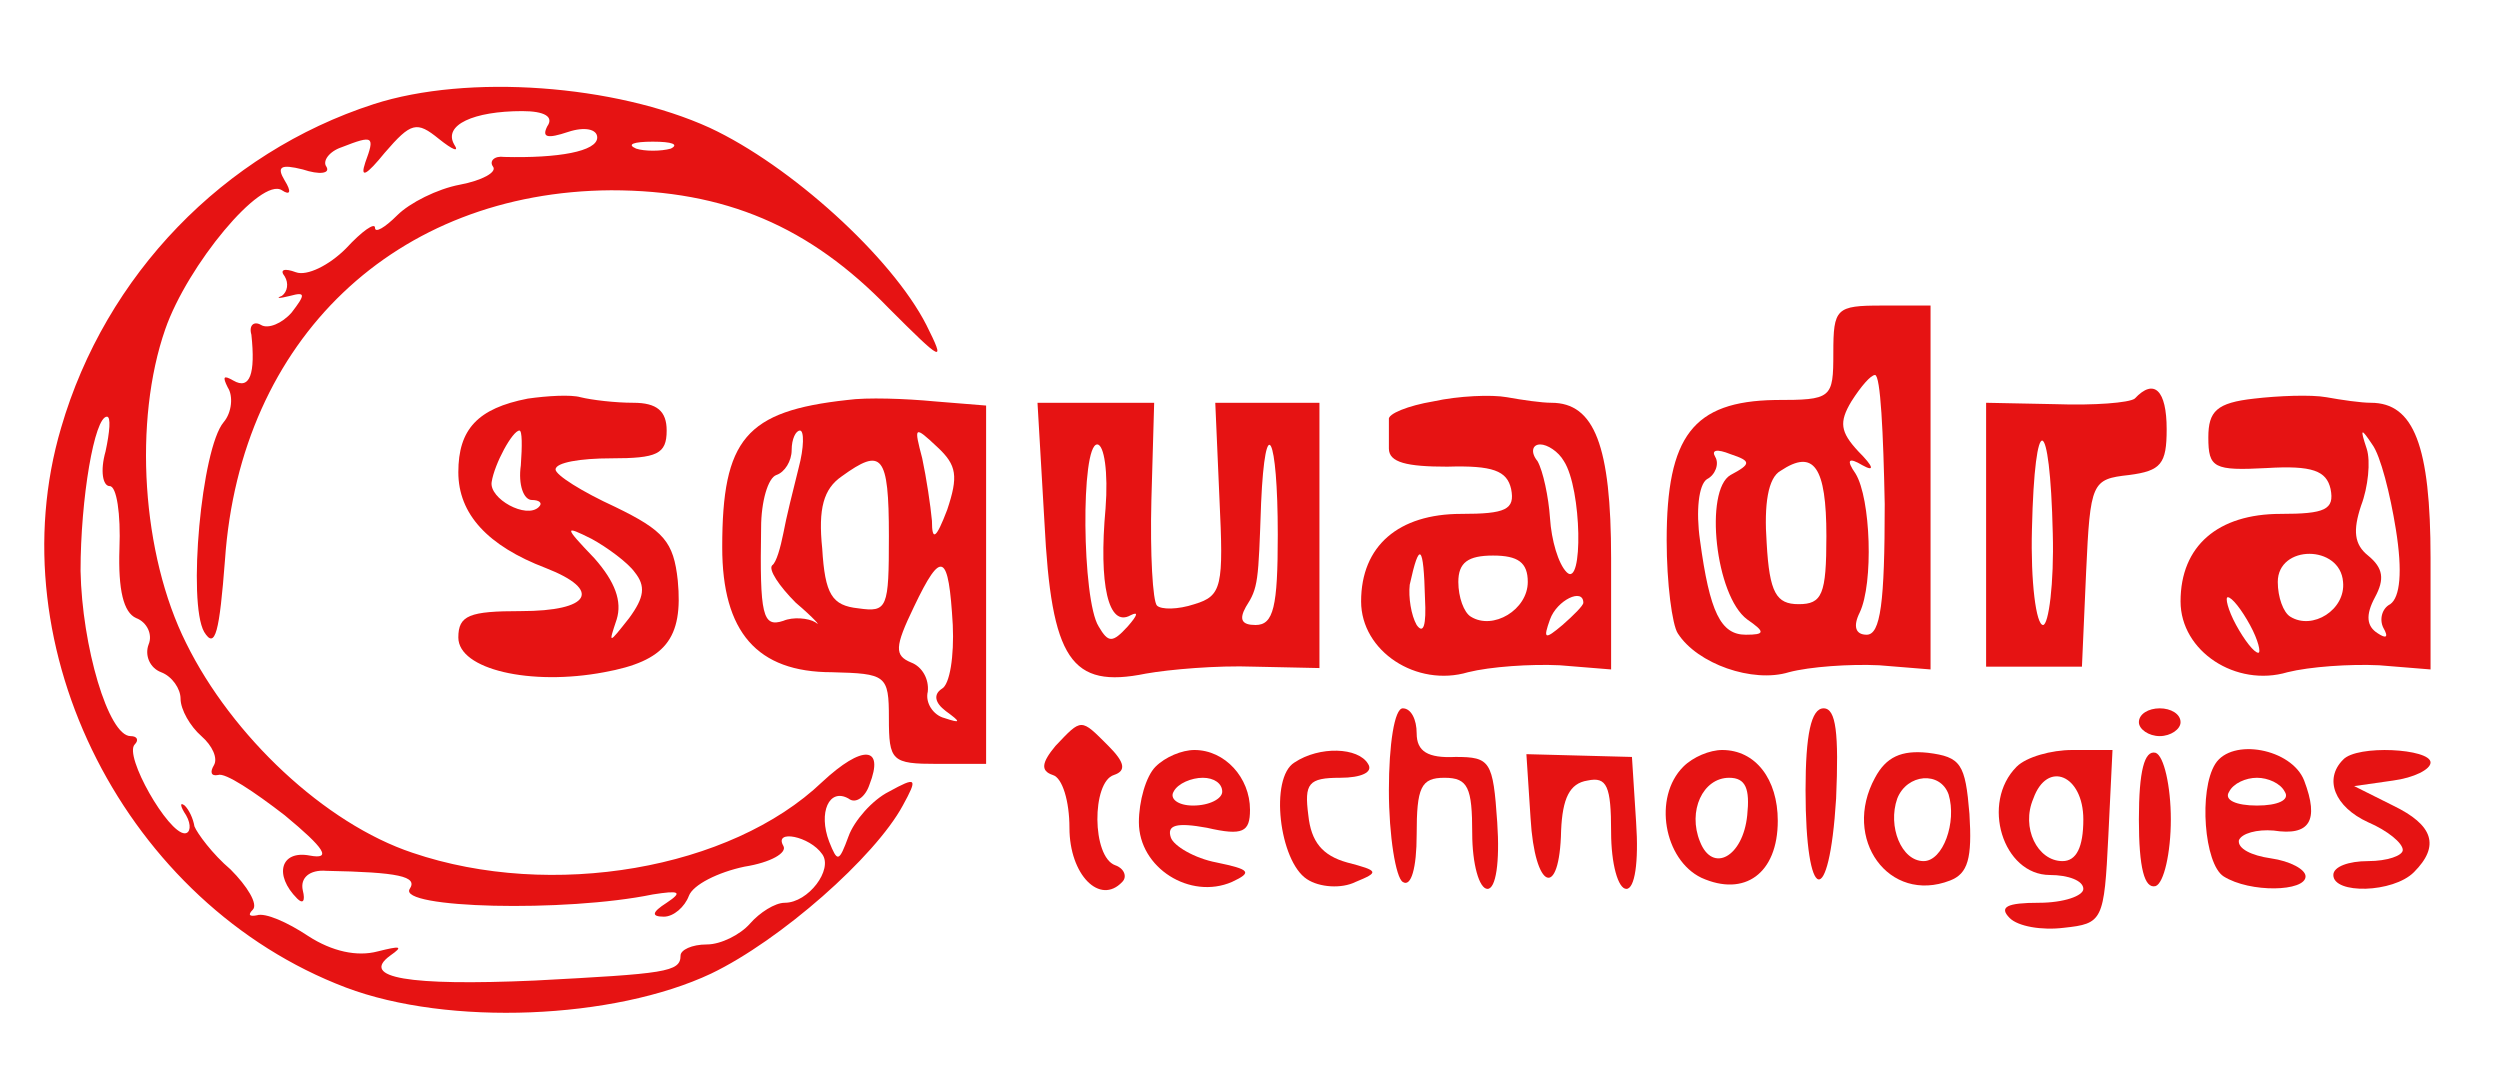
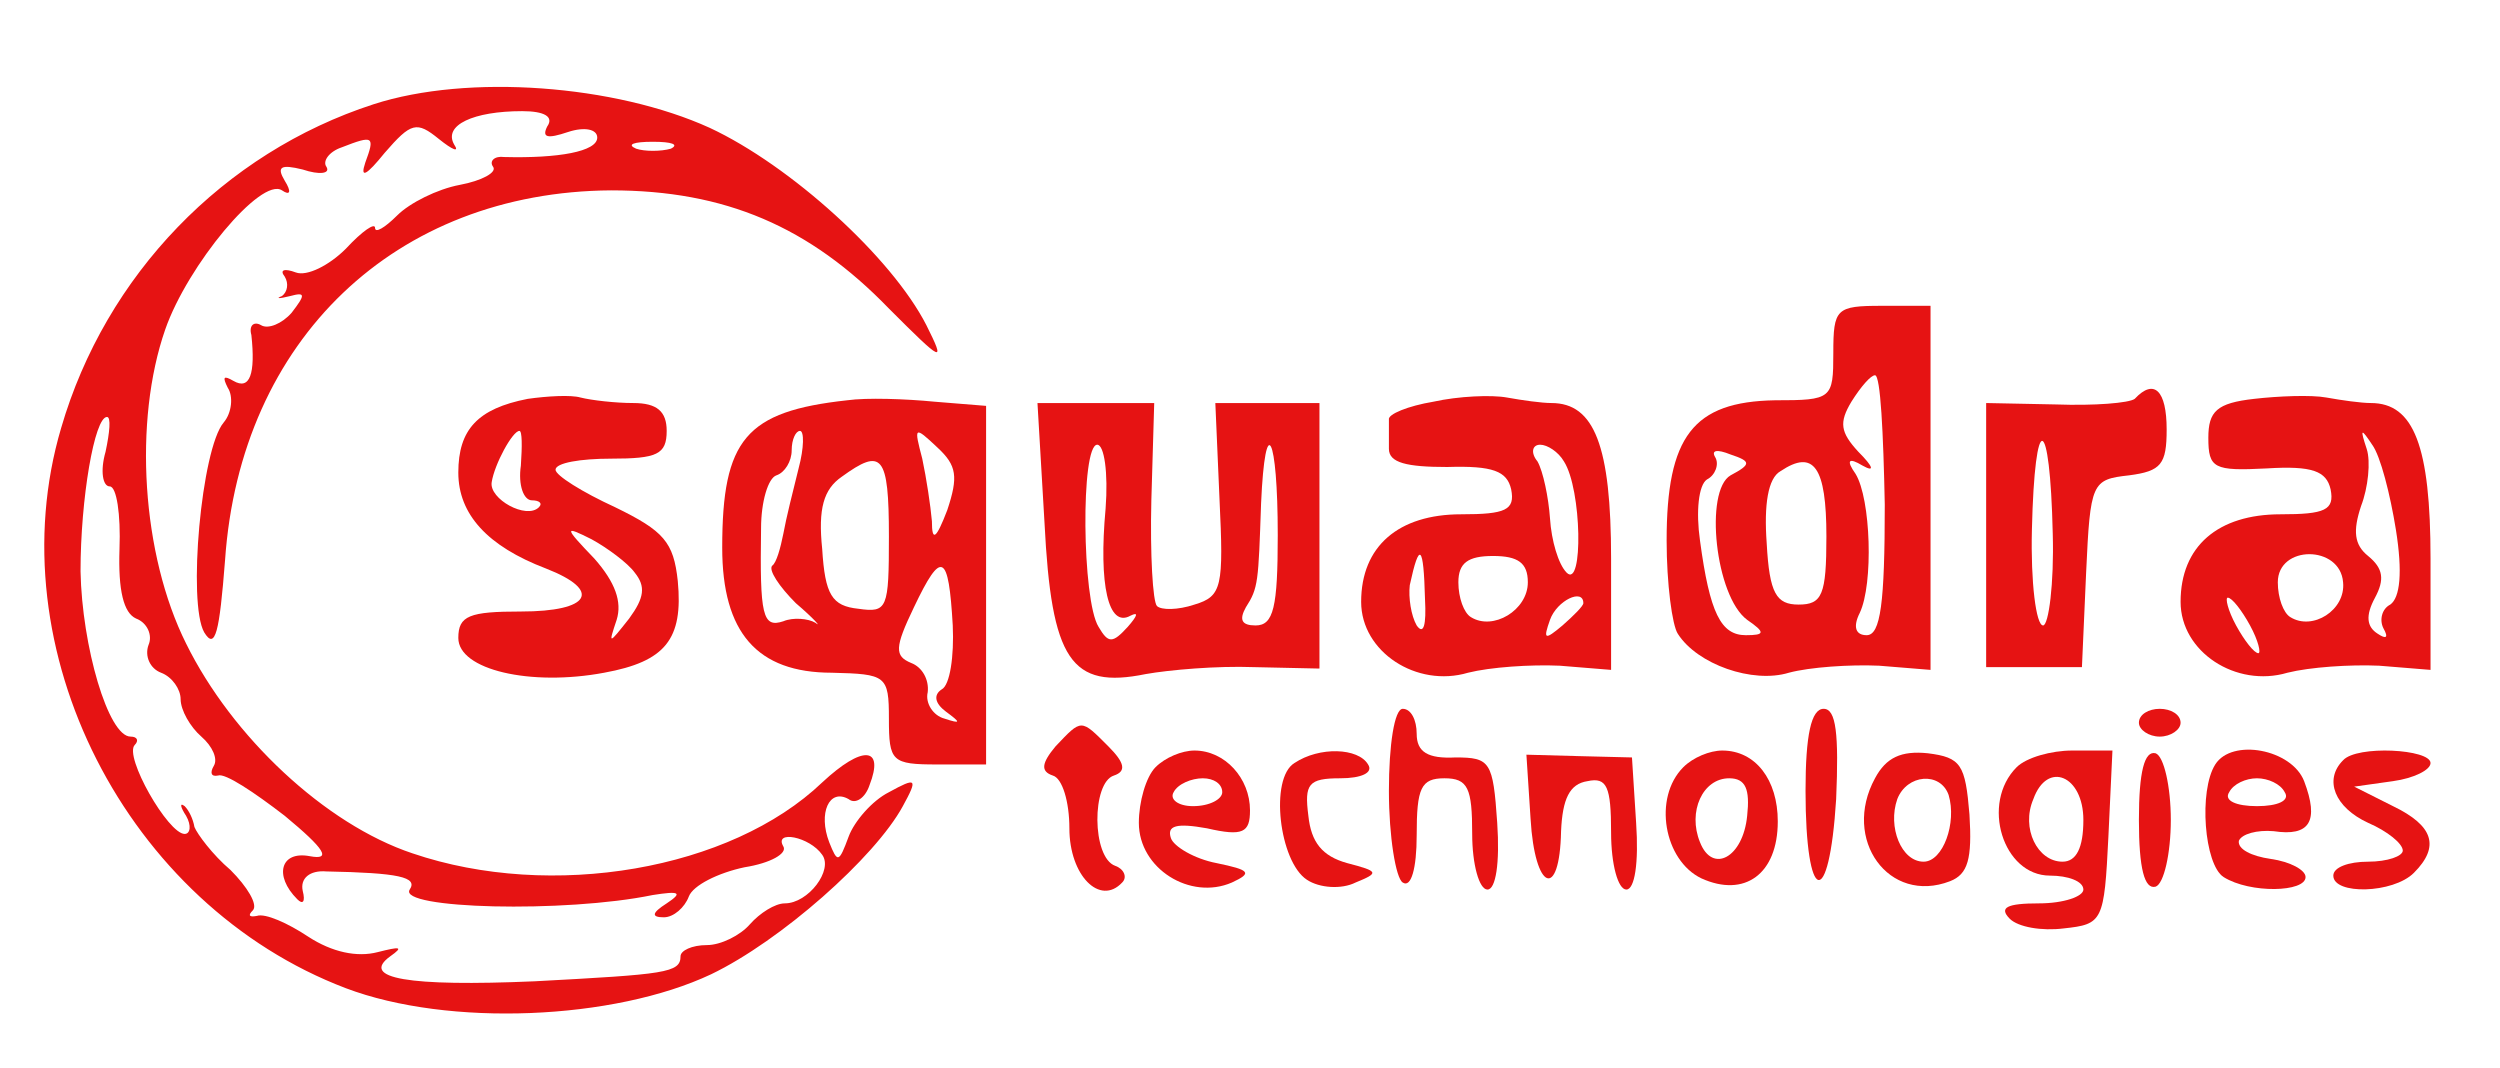
- <svg xmlns="http://www.w3.org/2000/svg" version="1.0" width="180pt" height="77pt" viewBox="0 0 180 77" preserveAspectRatio="xMidYMid meet">
-   <g transform="translate(0,77) scale(0.1,-0.1)" fill="#e61313" stroke="none">
-     <path d="M269 695 c-108 -35 -193 -123 -225 -233 -47 -159 47 -343 205 -403 74 -28 193 -23 263 10 50 24 118 84 138 121 11 20 10 21 -10 10 -12 -6 -25 -21 -29 -32 -7 -19 -8 -19 -14 -4 -8 21 0 39 14 31 5 -4 12 1 15 10 11 28 -5 29 -34 2 -66 -63 -195 -85 -295 -51 -63 21 -130 84 -163 151 -32 64 -38 160 -15 226 16 46 69 110 84 100 6 -4 7 -1 2 7 -6 10 -3 12 13 8 12 -4 20 -3 17 2 -3 4 2 11 11 14 23 9 24 8 17 -11 -4 -12 1 -9 14 7 19 22 23 23 39 10 10 -8 15 -10 11 -4 -8 14 14 24 49 24 16 0 23 -4 18 -11 -4 -8 0 -9 15 -4 12 4 21 2 21 -4 0 -10 -28 -15 -67 -14 -7 1 -11 -3 -8 -7 3 -4 -8 -10 -24 -13 -16 -3 -36 -13 -45 -22 -9 -9 -16 -13 -16 -9 0 4 -9 -2 -21 -15 -12 -12 -28 -20 -36 -17 -8 3 -12 2 -8 -3 3 -5 2 -11 -2 -14 -5 -2 -2 -2 6 0 11 3 11 1 1 -12 -7 -8 -17 -12 -22 -9 -5 3 -9 0 -7 -7 3 -28 -1 -40 -13 -33 -7 4 -8 3 -4 -5 4 -6 3 -18 -3 -25 -16 -19 -26 -130 -14 -151 8 -13 11 0 15 52 11 159 123 265 278 266 82 0 143 -26 200 -85 39 -39 41 -40 27 -12 -25 49 -98 115 -156 142 -68 31 -174 39 -242 17z m214 -32 c-7 -2 -19 -2 -25 0 -7 3 -2 5 12 5 14 0 19 -2 13 -5z m-407 -218 c-4 -14 -2 -25 3 -25 5 0 8 -20 7 -45 -1 -30 3 -46 12 -50 8 -3 12 -12 9 -19 -3 -8 1 -17 9 -20 8 -3 14 -12 14 -19 0 -8 7 -20 15 -27 8 -7 12 -16 9 -21 -3 -5 -2 -8 3 -7 5 2 26 -12 48 -29 29 -24 34 -32 18 -29 -21 4 -26 -14 -9 -31 4 -4 6 -2 4 6 -2 9 5 15 17 14 52 -1 66 -4 60 -13 -9 -14 112 -17 175 -4 19 3 22 2 10 -6 -11 -7 -11 -10 -2 -10 7 0 15 7 18 15 3 8 21 17 40 21 19 3 31 10 28 15 -7 12 19 7 28 -6 8 -11 -10 -35 -27 -35 -7 0 -18 -7 -25 -15 -7 -8 -21 -15 -31 -15 -11 0 -19 -4 -19 -8 0 -12 -11 -13 -105 -18 -91 -4 -126 2 -104 18 10 7 7 7 -9 3 -15 -4 -33 0 -50 11 -15 10 -31 17 -37 15 -5 -1 -7 0 -3 4 4 4 -4 17 -16 29 -13 11 -24 26 -26 31 -1 6 -4 12 -7 15 -4 3 -3 -1 1 -7 4 -7 3 -13 -1 -13 -12 0 -44 56 -36 64 3 3 2 6 -3 6 -16 0 -35 65 -36 119 0 52 10 111 19 111 3 0 2 -11 -1 -25z" />
-     <path d="M1320 516 c0 -33 -1 -34 -42 -34 -59 -1 -78 -26 -78 -101 0 -31 4 -61 8 -67 14 -22 54 -36 80 -28 15 4 44 6 65 5 l37 -3 0 131 0 131 -35 0 c-33 0 -35 -2 -35 -34z m37 -109 c0 -71 -3 -94 -13 -94 -8 0 -10 6 -5 16 10 21 8 82 -3 100 -7 10 -5 12 5 6 9 -5 8 -1 -3 10 -13 14 -14 21 -5 36 7 11 14 19 17 19 4 0 6 -42 7 -93z m-111 21 c-19 -11 -11 -87 12 -104 13 -9 13 -11 -1 -11 -18 0 -26 16 -33 68 -3 21 -1 40 5 44 6 3 9 11 6 16 -3 5 1 6 11 2 15 -5 15 -7 0 -15z m69 -44 c0 -42 -3 -49 -20 -49 -16 0 -21 8 -23 44 -2 28 1 47 10 52 24 16 33 3 33 -47z" />
-     <path d="M380 483 c-36 -7 -50 -22 -50 -53 0 -30 21 -53 63 -69 41 -16 32 -31 -18 -31 -37 0 -45 -3 -45 -19 0 -23 52 -35 105 -25 44 8 57 24 53 66 -3 28 -10 36 -45 53 -24 11 -43 23 -43 27 0 5 18 8 40 8 33 0 40 3 40 20 0 14 -7 20 -24 20 -13 0 -30 2 -38 4 -7 2 -24 1 -38 -1z m-5 -48 c-2 -14 2 -25 8 -25 5 0 8 -2 5 -5 -9 -9 -36 6 -34 18 2 13 15 37 20 37 2 0 2 -11 1 -25z m82 -77 c8 -10 7 -18 -4 -33 -15 -19 -15 -19 -9 -1 4 13 -1 27 -16 44 -22 23 -22 24 -2 14 11 -6 26 -17 31 -24z" />
-     <path d="M610 482 c-73 -8 -90 -28 -90 -106 0 -61 25 -90 79 -90 39 -1 41 -2 41 -33 0 -31 2 -33 35 -33 l35 0 0 129 0 129 -37 3 c-21 2 -49 3 -63 1z m-35 -49 c-4 -16 -9 -36 -11 -47 -2 -10 -5 -21 -8 -23 -3 -3 5 -15 17 -27 13 -11 19 -18 14 -14 -5 3 -16 4 -23 1 -15 -5 -17 4 -16 67 0 19 5 36 11 38 6 2 11 10 11 18 0 8 3 14 6 14 3 0 3 -12 -1 -27z m107 -30 c-8 -21 -11 -23 -11 -8 -1 11 -4 31 -7 45 -6 23 -6 24 11 8 14 -13 15 -21 7 -45z m-42 -19 c0 -52 -1 -55 -22 -52 -19 2 -24 10 -26 43 -3 29 1 43 14 52 29 21 34 16 34 -43z m46 -64 c1 -22 -2 -43 -8 -46 -6 -4 -5 -10 3 -16 11 -8 11 -9 -1 -5 -8 2 -14 11 -12 19 1 9 -4 18 -12 21 -12 5 -12 11 2 40 20 42 25 39 28 -13z" />
-     <path d="M1032 481 c-18 -3 -33 -9 -32 -13 0 -5 0 -14 0 -21 0 -10 13 -13 42 -13 33 1 43 -3 46 -16 3 -15 -4 -18 -36 -18 -45 0 -72 -23 -72 -63 0 -36 40 -62 77 -51 16 4 45 6 66 5 l37 -3 0 80 c0 81 -12 112 -43 112 -7 0 -21 2 -32 4 -11 2 -35 1 -53 -3z m94 -43 c13 -20 14 -92 2 -80 -6 6 -11 23 -12 39 -1 15 -5 34 -9 41 -5 6 -4 12 2 12 5 0 13 -5 17 -12z m-100 -99 c1 -19 -1 -26 -6 -19 -4 7 -6 20 -5 29 7 32 10 29 11 -10z m74 12 c0 -20 -25 -35 -41 -25 -5 3 -9 14 -9 25 0 14 7 19 25 19 18 0 25 -5 25 -19z m40 -15 c0 -2 -7 -9 -15 -16 -13 -11 -14 -10 -9 4 5 14 24 23 24 12z" />
-     <path d="M1537 483 c-4 -3 -29 -5 -57 -4 l-50 1 0 -95 0 -95 35 0 34 0 3 68 c3 65 4 67 31 70 23 3 27 8 27 33 0 28 -9 37 -23 22z m-59 -97 c1 -36 -3 -66 -7 -66 -5 0 -9 31 -8 69 2 87 13 84 15 -3z" />
-     <path d="M1623 483 c-27 -3 -33 -9 -33 -28 0 -22 4 -24 42 -22 33 2 43 -2 46 -15 3 -15 -4 -18 -36 -18 -45 0 -72 -23 -72 -63 0 -36 40 -62 77 -51 16 4 45 6 66 5 l37 -3 0 80 c0 81 -12 112 -43 112 -7 0 -21 2 -32 4 -11 2 -35 1 -52 -1z m102 -94 c5 -31 3 -49 -4 -54 -6 -3 -8 -11 -5 -17 4 -7 2 -8 -4 -4 -8 5 -9 13 -2 26 7 13 6 21 -5 30 -10 8 -11 18 -5 36 5 13 7 32 4 41 -5 15 -4 15 4 3 6 -8 13 -36 17 -61z m-38 -38 c2 -20 -22 -35 -38 -25 -5 3 -9 14 -9 25 0 27 45 27 47 0z m-67 -31 c6 -11 8 -20 6 -20 -3 0 -10 9 -16 20 -6 11 -8 20 -6 20 3 0 10 -9 16 -20z" />
-     <path d="M752 394 c5 -99 19 -120 73 -109 17 3 51 6 78 5 l47 -1 0 95 0 96 -37 0 -38 0 3 -69 c3 -63 2 -70 -18 -76 -12 -4 -24 -4 -27 -1 -3 3 -5 37 -4 76 l2 70 -42 0 -42 0 5 -86z m44 10 c-5 -55 2 -86 18 -77 6 3 5 0 -2 -8 -11 -12 -14 -12 -21 0 -12 19 -13 131 -1 131 5 0 8 -20 6 -46z m124 -19 c0 -52 -3 -65 -16 -65 -10 0 -12 4 -7 13 9 14 9 18 11 75 3 67 12 49 12 -23z" />
-     <path d="M1000 201 c0 -33 5 -63 10 -66 6 -4 10 10 10 34 0 34 3 41 20 41 17 0 20 -7 20 -40 0 -22 5 -40 11 -40 6 0 9 19 7 48 -3 44 -5 47 -30 47 -20 -1 -28 4 -28 17 0 10 -4 18 -10 18 -6 0 -10 -26 -10 -59z" />
-     <path d="M1300 201 c0 -82 17 -87 22 -6 2 47 0 65 -9 65 -9 0 -13 -19 -13 -59z" />
-     <path d="M1540 250 c0 -5 7 -10 15 -10 8 0 15 5 15 10 0 6 -7 10 -15 10 -8 0 -15 -4 -15 -10z" />
-     <path d="M760 233 c-10 -12 -11 -18 -2 -21 7 -2 12 -19 12 -38 0 -34 22 -56 38 -39 4 4 1 10 -5 12 -17 6 -17 60 -1 65 9 3 8 9 -4 21 -20 20 -19 20 -38 0z" />
-     <path d="M832 218 c-7 -7 -12 -25 -12 -40 0 -33 37 -56 67 -43 15 7 13 9 -11 14 -16 3 -31 12 -33 18 -3 9 4 11 26 7 26 -6 31 -3 31 13 0 23 -18 43 -40 43 -9 0 -21 -5 -28 -12z m48 -18 c0 -5 -9 -10 -21 -10 -11 0 -17 5 -14 10 3 6 13 10 21 10 8 0 14 -4 14 -10z" />
-     <path d="M932 221 c-18 -11 -11 -71 9 -84 9 -6 25 -7 35 -2 17 7 17 8 -6 14 -18 5 -26 15 -28 34 -3 23 0 27 23 27 15 0 24 4 20 10 -7 12 -35 13 -53 1z" />
-     <path d="M1102 181 c3 -52 21 -59 22 -9 1 23 6 34 19 36 14 3 17 -4 17 -37 0 -23 5 -41 11 -41 6 0 9 19 7 48 l-3 47 -38 1 -38 1 3 -46z" />
-     <path d="M1212 218 c-22 -22 -14 -67 13 -80 31 -14 55 3 55 41 0 30 -16 51 -40 51 -9 0 -21 -5 -28 -12z m46 -35 c-3 -30 -25 -42 -34 -19 -9 22 2 46 21 46 12 0 15 -8 13 -27z" />
-     <path d="M1350 210 c-24 -44 10 -91 54 -74 13 5 16 16 14 48 -3 36 -6 41 -30 44 -19 2 -30 -3 -38 -18z m53 -12 c6 -20 -4 -48 -18 -48 -16 0 -26 25 -19 45 7 18 31 20 37 3z" />
-     <path d="M1452 218 c-26 -26 -10 -78 24 -78 13 0 24 -4 24 -10 0 -5 -14 -10 -32 -10 -23 0 -29 -3 -21 -11 6 -6 23 -9 39 -7 28 3 29 5 32 66 l3 62 -29 0 c-15 0 -33 -5 -40 -12z m48 -38 c0 -20 -5 -30 -15 -30 -18 0 -30 24 -21 45 10 28 36 17 36 -15z" />
-     <path d="M1540 180 c0 -35 4 -50 12 -48 6 2 11 24 11 48 0 24 -5 46 -11 48 -8 2 -12 -13 -12 -48z" />
-     <path d="M1595 220 c-12 -19 -8 -72 6 -81 19 -12 59 -11 59 0 0 5 -11 11 -25 13 -14 2 -24 7 -23 13 2 5 13 8 25 7 26 -4 33 7 22 36 -9 23 -52 31 -64 12z m50 -20 c4 -6 -5 -10 -20 -10 -15 0 -24 4 -20 10 3 6 12 10 20 10 8 0 17 -4 20 -10z" />
-     <path d="M1687 223 c-14 -14 -6 -34 18 -45 14 -6 25 -15 25 -20 0 -4 -11 -8 -25 -8 -14 0 -25 -4 -25 -10 0 -14 43 -13 58 2 19 19 14 34 -15 48 l-28 14 28 4 c15 2 27 8 27 13 0 10 -53 13 -63 2z" />
+ <svg xmlns="http://www.w3.org/2000/svg" width="89pt" height="38pt" viewBox="0 0 89 38" version="1.1">
+   <g id="surface1">
+     <path style=" stroke:none;fill-rule:nonzero;fill:rgb(90.196%,7.451%,7.451%);fill-opacity:1;" d="M 13.301 3.711 C 7.961 5.441 3.758 9.797 2.176 15.238 C -0.148 23.105 4.5 32.211 12.312 35.18 C 15.969 36.566 21.855 36.316 25.316 34.684 C 27.789 33.496 31.148 30.527 32.141 28.699 C 32.684 27.707 32.633 27.66 31.645 28.203 C 31.051 28.5 30.41 29.242 30.211 29.785 C 29.863 30.727 29.816 30.727 29.52 29.984 C 29.121 28.945 29.52 28.055 30.211 28.449 C 30.457 28.648 30.805 28.402 30.953 27.957 C 31.496 26.57 30.703 26.52 29.27 27.855 C 26.008 30.973 19.629 32.062 14.684 30.379 C 11.57 29.34 8.258 26.223 6.625 22.91 C 5.043 19.742 4.746 14.992 5.883 11.727 C 6.676 9.449 9.297 6.285 10.039 6.777 C 10.332 6.977 10.383 6.828 10.137 6.434 C 9.84 5.938 9.988 5.84 10.777 6.035 C 11.371 6.234 11.77 6.184 11.621 5.938 C 11.473 5.738 11.719 5.395 12.164 5.246 C 13.301 4.801 13.352 4.848 13.004 5.789 C 12.805 6.383 13.055 6.234 13.695 5.441 C 14.637 4.355 14.832 4.305 15.625 4.949 C 16.117 5.344 16.367 5.441 16.168 5.145 C 15.773 4.453 16.859 3.957 18.59 3.957 C 19.383 3.957 19.727 4.156 19.48 4.504 C 19.285 4.898 19.48 4.949 20.223 4.699 C 20.816 4.504 21.262 4.602 21.262 4.898 C 21.262 5.395 19.875 5.641 17.949 5.59 C 17.602 5.543 17.406 5.738 17.555 5.938 C 17.699 6.137 17.156 6.434 16.367 6.582 C 15.574 6.73 14.586 7.223 14.141 7.668 C 13.695 8.113 13.352 8.312 13.352 8.113 C 13.352 7.918 12.906 8.215 12.312 8.855 C 11.719 9.449 10.926 9.848 10.531 9.699 C 10.137 9.551 9.938 9.598 10.137 9.848 C 10.285 10.094 10.234 10.391 10.039 10.539 C 9.789 10.637 9.938 10.637 10.332 10.539 C 10.879 10.391 10.879 10.488 10.383 11.133 C 10.039 11.527 9.543 11.727 9.297 11.578 C 9.047 11.43 8.852 11.578 8.949 11.926 C 9.098 13.309 8.898 13.902 8.309 13.559 C 7.961 13.359 7.91 13.41 8.109 13.805 C 8.309 14.102 8.258 14.695 7.961 15.043 C 7.168 15.98 6.676 21.473 7.27 22.512 C 7.664 23.156 7.812 22.512 8.012 19.941 C 8.555 12.074 14.09 6.828 21.754 6.777 C 25.809 6.777 28.824 8.066 31.645 10.984 C 33.574 12.914 33.672 12.965 32.98 11.578 C 31.742 9.152 28.133 5.887 25.266 4.551 C 21.902 3.02 16.664 2.621 13.301 3.711 Z M 23.883 5.293 C 23.535 5.395 22.941 5.395 22.645 5.293 C 22.301 5.145 22.547 5.047 23.238 5.047 C 23.93 5.047 24.18 5.145 23.883 5.293 Z M 3.758 16.082 C 3.559 16.773 3.66 17.316 3.906 17.316 C 4.152 17.316 4.301 18.309 4.254 19.543 C 4.203 21.027 4.402 21.82 4.844 22.02 C 5.242 22.168 5.438 22.613 5.289 22.957 C 5.141 23.355 5.34 23.801 5.734 23.949 C 6.133 24.098 6.43 24.543 6.43 24.887 C 6.43 25.285 6.773 25.879 7.168 26.223 C 7.566 26.57 7.762 27.016 7.613 27.262 C 7.465 27.512 7.516 27.66 7.762 27.609 C 8.012 27.512 9.047 28.203 10.137 29.043 C 11.57 30.23 11.816 30.629 11.027 30.48 C 9.988 30.281 9.742 31.172 10.582 32.012 C 10.777 32.211 10.879 32.113 10.777 31.715 C 10.68 31.27 11.027 30.973 11.621 31.023 C 14.191 31.074 14.883 31.223 14.586 31.668 C 14.141 32.359 20.125 32.508 23.238 31.863 C 24.18 31.715 24.328 31.766 23.734 32.16 C 23.188 32.508 23.188 32.656 23.633 32.656 C 23.98 32.656 24.375 32.309 24.523 31.914 C 24.672 31.52 25.562 31.074 26.504 30.875 C 27.441 30.727 28.035 30.379 27.887 30.133 C 27.539 29.539 28.824 29.785 29.27 30.43 C 29.668 30.973 28.777 32.16 27.938 32.16 C 27.59 32.16 27.047 32.508 26.699 32.902 C 26.355 33.301 25.66 33.645 25.168 33.645 C 24.625 33.645 24.227 33.844 24.227 34.043 C 24.227 34.637 23.684 34.684 19.035 34.934 C 14.535 35.129 12.805 34.832 13.895 34.043 C 14.387 33.695 14.238 33.695 13.449 33.895 C 12.707 34.09 11.816 33.895 10.977 33.348 C 10.234 32.855 9.445 32.508 9.148 32.605 C 8.898 32.656 8.801 32.605 9 32.41 C 9.195 32.211 8.801 31.566 8.207 30.973 C 7.566 30.43 7.02 29.688 6.922 29.441 C 6.871 29.145 6.723 28.848 6.574 28.699 C 6.379 28.551 6.43 28.746 6.625 29.043 C 6.824 29.391 6.773 29.688 6.574 29.688 C 5.984 29.688 4.402 26.918 4.797 26.52 C 4.945 26.371 4.895 26.223 4.648 26.223 C 3.855 26.223 2.918 23.008 2.867 20.336 C 2.867 17.762 3.363 14.844 3.809 14.844 C 3.957 14.844 3.906 15.387 3.758 16.082 Z M 3.758 16.082 " />
+     <path style=" stroke:none;fill-rule:nonzero;fill:rgb(90.196%,7.451%,7.451%);fill-opacity:1;" d="M 65.266 12.566 C 65.266 14.199 65.219 14.25 63.191 14.25 C 60.273 14.301 59.332 15.535 59.332 19.246 C 59.332 20.781 59.531 22.266 59.73 22.562 C 60.422 23.652 62.398 24.344 63.684 23.949 C 64.426 23.75 65.859 23.652 66.898 23.699 L 68.727 23.848 L 68.727 10.887 L 66.996 10.887 C 65.367 10.887 65.266 10.984 65.266 12.566 Z M 67.098 17.961 C 67.098 21.473 66.949 22.613 66.453 22.613 C 66.059 22.613 65.957 22.316 66.207 21.82 C 66.699 20.781 66.602 17.762 66.059 16.871 C 65.711 16.379 65.812 16.277 66.305 16.574 C 66.75 16.824 66.699 16.625 66.156 16.082 C 65.516 15.387 65.465 15.043 65.91 14.301 C 66.254 13.754 66.602 13.359 66.75 13.359 C 66.949 13.359 67.047 15.438 67.098 17.961 Z M 61.609 16.922 C 60.668 17.465 61.062 21.227 62.199 22.066 C 62.844 22.512 62.844 22.613 62.152 22.613 C 61.262 22.613 60.867 21.82 60.52 19.246 C 60.371 18.207 60.469 17.27 60.766 17.07 C 61.062 16.922 61.211 16.527 61.062 16.277 C 60.914 16.031 61.113 15.98 61.609 16.18 C 62.348 16.426 62.348 16.527 61.609 16.922 Z M 65.02 19.098 C 65.02 21.176 64.871 21.523 64.031 21.523 C 63.238 21.523 62.992 21.129 62.895 19.348 C 62.793 17.961 62.941 17.02 63.387 16.773 C 64.574 15.98 65.02 16.625 65.02 19.098 Z M 65.02 19.098 " />
+     <path style=" stroke:none;fill-rule:nonzero;fill:rgb(90.196%,7.451%,7.451%);fill-opacity:1;" d="M 18.789 14.199 C 17.008 14.547 16.316 15.289 16.316 16.824 C 16.316 18.309 17.355 19.445 19.434 20.238 C 21.457 21.027 21.016 21.77 18.543 21.77 C 16.711 21.77 16.316 21.918 16.316 22.711 C 16.316 23.848 18.887 24.441 21.508 23.949 C 23.684 23.551 24.328 22.762 24.129 20.684 C 23.98 19.297 23.633 18.902 21.902 18.059 C 20.719 17.516 19.777 16.922 19.777 16.723 C 19.777 16.477 20.668 16.328 21.754 16.328 C 23.387 16.328 23.734 16.18 23.734 15.34 C 23.734 14.645 23.387 14.348 22.547 14.348 C 21.902 14.348 21.062 14.25 20.668 14.152 C 20.32 14.051 19.48 14.102 18.789 14.199 Z M 18.543 16.574 C 18.441 17.27 18.641 17.812 18.938 17.812 C 19.184 17.812 19.332 17.91 19.184 18.059 C 18.738 18.504 17.406 17.762 17.504 17.168 C 17.602 16.527 18.246 15.34 18.492 15.34 C 18.59 15.34 18.59 15.883 18.543 16.574 Z M 22.598 20.387 C 22.992 20.879 22.941 21.277 22.398 22.02 C 21.656 22.957 21.656 22.957 21.953 22.066 C 22.152 21.426 21.902 20.73 21.164 19.891 C 20.074 18.754 20.074 18.703 21.062 19.199 C 21.605 19.496 22.348 20.039 22.598 20.387 Z M 22.598 20.387 " />
+     <path style=" stroke:none;fill-rule:nonzero;fill:rgb(90.196%,7.451%,7.451%);fill-opacity:1;" d="M 30.16 14.25 C 26.551 14.645 25.711 15.637 25.711 19.496 C 25.711 22.512 26.945 23.949 29.617 23.949 C 31.547 23.996 31.645 24.047 31.645 25.582 C 31.645 27.113 31.742 27.215 33.375 27.215 L 35.105 27.215 L 35.105 14.449 L 33.277 14.301 C 32.238 14.199 30.852 14.152 30.16 14.25 Z M 28.43 16.676 C 28.234 17.465 27.984 18.457 27.887 19 C 27.789 19.496 27.641 20.039 27.492 20.137 C 27.344 20.285 27.738 20.879 28.332 21.473 C 28.973 22.02 29.27 22.363 29.023 22.168 C 28.777 22.02 28.234 21.969 27.887 22.117 C 27.145 22.363 27.047 21.918 27.094 18.801 C 27.094 17.863 27.344 17.02 27.641 16.922 C 27.938 16.824 28.184 16.426 28.184 16.031 C 28.184 15.637 28.332 15.34 28.48 15.34 C 28.629 15.34 28.629 15.934 28.43 16.676 Z M 33.723 18.16 C 33.324 19.199 33.176 19.297 33.176 18.555 C 33.129 18.012 32.98 17.02 32.832 16.328 C 32.535 15.191 32.535 15.141 33.375 15.934 C 34.066 16.574 34.117 16.973 33.723 18.16 Z M 31.645 19.098 C 31.645 21.672 31.594 21.82 30.559 21.672 C 29.617 21.574 29.371 21.176 29.27 19.543 C 29.121 18.109 29.32 17.418 29.965 16.973 C 31.398 15.934 31.645 16.18 31.645 19.098 Z M 33.918 22.266 C 33.969 23.355 33.82 24.395 33.523 24.543 C 33.227 24.738 33.277 25.035 33.672 25.332 C 34.215 25.73 34.215 25.777 33.621 25.582 C 33.227 25.48 32.93 25.035 33.027 24.641 C 33.078 24.195 32.832 23.75 32.438 23.602 C 31.844 23.355 31.844 23.059 32.535 21.621 C 33.523 19.543 33.77 19.691 33.918 22.266 Z M 33.918 22.266 " />
+     <path style=" stroke:none;fill-rule:nonzero;fill:rgb(90.196%,7.451%,7.451%);fill-opacity:1;" d="M 51.027 14.301 C 50.137 14.449 49.395 14.746 49.445 14.941 C 49.445 15.191 49.445 15.637 49.445 15.98 C 49.445 16.477 50.086 16.625 51.52 16.625 C 53.152 16.574 53.648 16.773 53.797 17.418 C 53.945 18.16 53.598 18.309 52.016 18.309 C 49.789 18.309 48.457 19.445 48.457 21.426 C 48.457 23.207 50.434 24.492 52.262 23.949 C 53.055 23.75 54.488 23.652 55.527 23.699 L 57.355 23.848 L 57.355 19.891 C 57.355 15.883 56.762 14.348 55.23 14.348 C 54.883 14.348 54.191 14.25 53.648 14.152 C 53.102 14.051 51.918 14.102 51.027 14.301 Z M 55.676 16.426 C 56.316 17.418 56.367 20.98 55.773 20.387 C 55.477 20.09 55.23 19.246 55.18 18.457 C 55.129 17.715 54.934 16.773 54.734 16.426 C 54.488 16.129 54.539 15.832 54.832 15.832 C 55.082 15.832 55.477 16.082 55.676 16.426 Z M 50.73 21.324 C 50.781 22.266 50.68 22.613 50.434 22.266 C 50.234 21.918 50.137 21.277 50.188 20.832 C 50.531 19.246 50.68 19.395 50.73 21.324 Z M 54.391 20.73 C 54.391 21.723 53.152 22.465 52.363 21.969 C 52.113 21.82 51.918 21.277 51.918 20.73 C 51.918 20.039 52.262 19.793 53.152 19.793 C 54.043 19.793 54.391 20.039 54.391 20.73 Z M 56.367 21.473 C 56.367 21.574 56.02 21.918 55.625 22.266 C 54.98 22.809 54.934 22.762 55.18 22.066 C 55.426 21.375 56.367 20.93 56.367 21.473 Z M 56.367 21.473 " />
+     <path style=" stroke:none;fill-rule:nonzero;fill:rgb(90.196%,7.451%,7.451%);fill-opacity:1;" d="M 75.996 14.199 C 75.797 14.348 74.562 14.449 73.18 14.398 L 70.707 14.348 L 70.707 23.75 L 74.117 23.75 L 74.266 20.387 C 74.414 17.168 74.465 17.07 75.797 16.922 C 76.938 16.773 77.133 16.527 77.133 15.289 C 77.133 13.902 76.688 13.457 75.996 14.199 Z M 73.078 19 C 73.129 20.781 72.93 22.266 72.734 22.266 C 72.484 22.266 72.289 20.73 72.336 18.852 C 72.438 14.547 72.98 14.695 73.078 19 Z M 73.078 19 " />
+     <path style=" stroke:none;fill-rule:nonzero;fill:rgb(90.196%,7.451%,7.451%);fill-opacity:1;" d="M 80.25 14.199 C 78.914 14.348 78.617 14.645 78.617 15.586 C 78.617 16.676 78.812 16.773 80.691 16.676 C 82.324 16.574 82.82 16.773 82.969 17.418 C 83.117 18.16 82.77 18.309 81.188 18.309 C 78.961 18.309 77.629 19.445 77.629 21.426 C 77.629 23.207 79.605 24.492 81.434 23.949 C 82.227 23.75 83.66 23.652 84.699 23.699 L 86.527 23.848 L 86.527 19.891 C 86.527 15.883 85.934 14.348 84.402 14.348 C 84.055 14.348 83.363 14.25 82.82 14.152 C 82.277 14.051 81.09 14.102 80.25 14.199 Z M 85.293 18.852 C 85.539 20.387 85.441 21.277 85.094 21.523 C 84.797 21.672 84.699 22.066 84.848 22.363 C 85.043 22.711 84.945 22.762 84.648 22.562 C 84.254 22.316 84.203 21.918 84.551 21.277 C 84.895 20.633 84.848 20.238 84.305 19.793 C 83.809 19.395 83.758 18.902 84.055 18.012 C 84.305 17.367 84.402 16.426 84.254 15.98 C 84.008 15.238 84.055 15.238 84.449 15.832 C 84.746 16.23 85.094 17.613 85.293 18.852 Z M 83.414 20.73 C 83.512 21.723 82.324 22.465 81.535 21.969 C 81.285 21.82 81.09 21.277 81.09 20.73 C 81.09 19.395 83.312 19.395 83.414 20.73 Z M 80.102 22.266 C 80.398 22.809 80.496 23.254 80.398 23.254 C 80.25 23.254 79.902 22.809 79.605 22.266 C 79.309 21.723 79.211 21.277 79.309 21.277 C 79.457 21.277 79.805 21.723 80.102 22.266 Z M 80.102 22.266 " />
+     <path style=" stroke:none;fill-rule:nonzero;fill:rgb(90.196%,7.451%,7.451%);fill-opacity:1;" d="M 37.184 18.605 C 37.43 23.504 38.121 24.543 40.793 23.996 C 41.633 23.848 43.312 23.699 44.648 23.75 L 46.973 23.801 L 46.973 14.348 L 43.266 14.348 L 43.414 17.762 C 43.562 20.879 43.512 21.227 42.523 21.523 C 41.93 21.723 41.336 21.723 41.188 21.574 C 41.039 21.426 40.941 19.742 40.988 17.812 L 41.09 14.348 L 36.934 14.348 Z M 39.359 18.109 C 39.109 20.832 39.457 22.363 40.246 21.918 C 40.543 21.77 40.496 21.918 40.148 22.316 C 39.605 22.91 39.457 22.91 39.109 22.316 C 38.516 21.375 38.469 15.832 39.062 15.832 C 39.309 15.832 39.457 16.824 39.359 18.109 Z M 45.488 19.051 C 45.488 21.621 45.34 22.266 44.699 22.266 C 44.203 22.266 44.105 22.066 44.352 21.621 C 44.797 20.93 44.797 20.73 44.895 17.91 C 45.043 14.598 45.488 15.488 45.488 19.051 Z M 45.488 19.051 " />
+     <path style=" stroke:none;fill-rule:nonzero;fill:rgb(90.196%,7.451%,7.451%);fill-opacity:1;" d="M 49.445 28.152 C 49.445 29.785 49.691 31.27 49.938 31.418 C 50.234 31.617 50.434 30.926 50.434 29.738 C 50.434 28.055 50.582 27.707 51.422 27.707 C 52.262 27.707 52.41 28.055 52.41 29.688 C 52.41 30.777 52.66 31.668 52.953 31.668 C 53.25 31.668 53.398 30.727 53.301 29.293 C 53.152 27.113 53.055 26.965 51.816 26.965 C 50.828 27.016 50.434 26.77 50.434 26.125 C 50.434 25.629 50.234 25.234 49.938 25.234 C 49.641 25.234 49.445 26.52 49.445 28.152 Z M 49.445 28.152 " />
+     <path style=" stroke:none;fill-rule:nonzero;fill:rgb(90.196%,7.451%,7.451%);fill-opacity:1;" d="M 64.277 28.152 C 64.277 32.211 65.117 32.457 65.367 28.449 C 65.465 26.125 65.367 25.234 64.922 25.234 C 64.477 25.234 64.277 26.176 64.277 28.152 Z M 64.277 28.152 " />
+     <path style=" stroke:none;fill-rule:nonzero;fill:rgb(90.196%,7.451%,7.451%);fill-opacity:1;" d="M 76.145 25.73 C 76.145 25.977 76.492 26.223 76.887 26.223 C 77.281 26.223 77.629 25.977 77.629 25.73 C 77.629 25.434 77.281 25.234 76.887 25.234 C 76.492 25.234 76.145 25.434 76.145 25.73 Z M 76.145 25.73 " />
+     <path style=" stroke:none;fill-rule:nonzero;fill:rgb(90.196%,7.451%,7.451%);fill-opacity:1;" d="M 37.578 26.57 C 37.082 27.164 37.035 27.461 37.48 27.609 C 37.824 27.707 38.07 28.551 38.07 29.488 C 38.07 31.172 39.16 32.262 39.949 31.418 C 40.148 31.223 40 30.926 39.703 30.824 C 38.863 30.527 38.863 27.855 39.656 27.609 C 40.098 27.461 40.051 27.164 39.457 26.57 C 38.469 25.582 38.516 25.582 37.578 26.57 Z M 37.578 26.57 " />
+     <path style=" stroke:none;fill-rule:nonzero;fill:rgb(90.196%,7.451%,7.451%);fill-opacity:1;" d="M 41.137 27.312 C 40.793 27.66 40.543 28.551 40.543 29.293 C 40.543 30.926 42.375 32.062 43.855 31.418 C 44.598 31.074 44.5 30.973 43.312 30.727 C 42.523 30.578 41.781 30.133 41.684 29.836 C 41.535 29.391 41.879 29.293 42.969 29.488 C 44.254 29.785 44.5 29.637 44.5 28.848 C 44.5 27.707 43.609 26.719 42.523 26.719 C 42.078 26.719 41.484 26.965 41.137 27.312 Z M 43.512 28.203 C 43.512 28.449 43.066 28.699 42.473 28.699 C 41.93 28.699 41.633 28.449 41.781 28.203 C 41.93 27.906 42.422 27.707 42.82 27.707 C 43.215 27.707 43.512 27.906 43.512 28.203 Z M 43.512 28.203 " />
+     <path style=" stroke:none;fill-rule:nonzero;fill:rgb(90.196%,7.451%,7.451%);fill-opacity:1;" d="M 46.082 27.164 C 45.191 27.707 45.539 30.676 46.527 31.32 C 46.973 31.617 47.762 31.668 48.258 31.418 C 49.098 31.074 49.098 31.023 47.961 30.727 C 47.07 30.48 46.676 29.984 46.578 29.043 C 46.43 27.906 46.578 27.707 47.715 27.707 C 48.457 27.707 48.902 27.512 48.703 27.215 C 48.355 26.621 46.973 26.57 46.082 27.164 Z M 46.082 27.164 " />
+     <path style=" stroke:none;fill-rule:nonzero;fill:rgb(90.196%,7.451%,7.451%);fill-opacity:1;" d="M 54.488 29.145 C 54.637 31.715 55.527 32.062 55.574 29.59 C 55.625 28.449 55.871 27.906 56.516 27.809 C 57.207 27.66 57.355 28.004 57.355 29.637 C 57.355 30.777 57.602 31.668 57.898 31.668 C 58.195 31.668 58.344 30.727 58.246 29.293 L 58.098 26.965 L 56.219 26.918 L 54.34 26.867 Z M 54.488 29.145 " />
+     <path style=" stroke:none;fill-rule:nonzero;fill:rgb(90.196%,7.451%,7.451%);fill-opacity:1;" d="M 59.926 27.312 C 58.84 28.402 59.234 30.629 60.57 31.27 C 62.102 31.965 63.289 31.121 63.289 29.242 C 63.289 27.758 62.496 26.719 61.312 26.719 C 60.867 26.719 60.273 26.965 59.926 27.312 Z M 62.199 29.043 C 62.055 30.527 60.965 31.121 60.52 29.984 C 60.074 28.895 60.617 27.707 61.559 27.707 C 62.152 27.707 62.301 28.105 62.199 29.043 Z M 62.199 29.043 " />
+     <path style=" stroke:none;fill-rule:nonzero;fill:rgb(90.196%,7.451%,7.451%);fill-opacity:1;" d="M 66.75 27.707 C 65.562 29.887 67.246 32.211 69.422 31.371 C 70.062 31.121 70.211 30.578 70.113 28.996 C 69.965 27.215 69.816 26.965 68.629 26.816 C 67.688 26.719 67.145 26.965 66.75 27.707 Z M 69.371 28.301 C 69.668 29.293 69.172 30.676 68.48 30.676 C 67.688 30.676 67.195 29.441 67.543 28.449 C 67.887 27.559 69.074 27.461 69.371 28.301 Z M 69.371 28.301 " />
+     <path style=" stroke:none;fill-rule:nonzero;fill:rgb(90.196%,7.451%,7.451%);fill-opacity:1;" d="M 71.793 27.312 C 70.508 28.598 71.301 31.172 72.98 31.172 C 73.621 31.172 74.168 31.371 74.168 31.668 C 74.168 31.914 73.473 32.16 72.586 32.16 C 71.445 32.16 71.152 32.309 71.547 32.707 C 71.844 33.004 72.684 33.152 73.473 33.051 C 74.859 32.902 74.91 32.805 75.059 29.785 L 75.203 26.719 L 73.77 26.719 C 73.031 26.719 72.141 26.965 71.793 27.312 Z M 74.168 29.191 C 74.168 30.184 73.918 30.676 73.426 30.676 C 72.535 30.676 71.941 29.488 72.387 28.449 C 72.883 27.066 74.168 27.609 74.168 29.191 Z M 74.168 29.191 " />
+     <path style=" stroke:none;fill-rule:nonzero;fill:rgb(90.196%,7.451%,7.451%);fill-opacity:1;" d="M 76.145 29.191 C 76.145 30.926 76.344 31.668 76.738 31.566 C 77.035 31.469 77.281 30.379 77.281 29.191 C 77.281 28.004 77.035 26.918 76.738 26.816 C 76.344 26.719 76.145 27.461 76.145 29.191 Z M 76.145 29.191 " />
+     <path style=" stroke:none;fill-rule:nonzero;fill:rgb(90.196%,7.451%,7.451%);fill-opacity:1;" d="M 78.863 27.215 C 78.27 28.152 78.469 30.777 79.16 31.223 C 80.102 31.816 82.078 31.766 82.078 31.223 C 82.078 30.973 81.535 30.676 80.84 30.578 C 80.148 30.48 79.656 30.23 79.703 29.934 C 79.805 29.688 80.348 29.539 80.941 29.59 C 82.227 29.785 82.57 29.242 82.027 27.809 C 81.582 26.668 79.457 26.273 78.863 27.215 Z M 81.336 28.203 C 81.535 28.5 81.09 28.699 80.348 28.699 C 79.605 28.699 79.16 28.5 79.359 28.203 C 79.508 27.906 79.953 27.707 80.348 27.707 C 80.742 27.707 81.188 27.906 81.336 28.203 Z M 81.336 28.203 " />
+     <path style=" stroke:none;fill-rule:nonzero;fill:rgb(90.196%,7.451%,7.451%);fill-opacity:1;" d="M 83.414 27.066 C 82.719 27.758 83.117 28.746 84.305 29.293 C 84.996 29.59 85.539 30.035 85.539 30.281 C 85.539 30.48 84.996 30.676 84.305 30.676 C 83.609 30.676 83.066 30.875 83.066 31.172 C 83.066 31.863 85.191 31.816 85.934 31.074 C 86.875 30.133 86.625 29.391 85.191 28.699 L 83.809 28.004 L 85.191 27.809 C 85.934 27.707 86.527 27.41 86.527 27.164 C 86.527 26.668 83.906 26.52 83.414 27.066 Z M 83.414 27.066 " />
  </g>
</svg>
